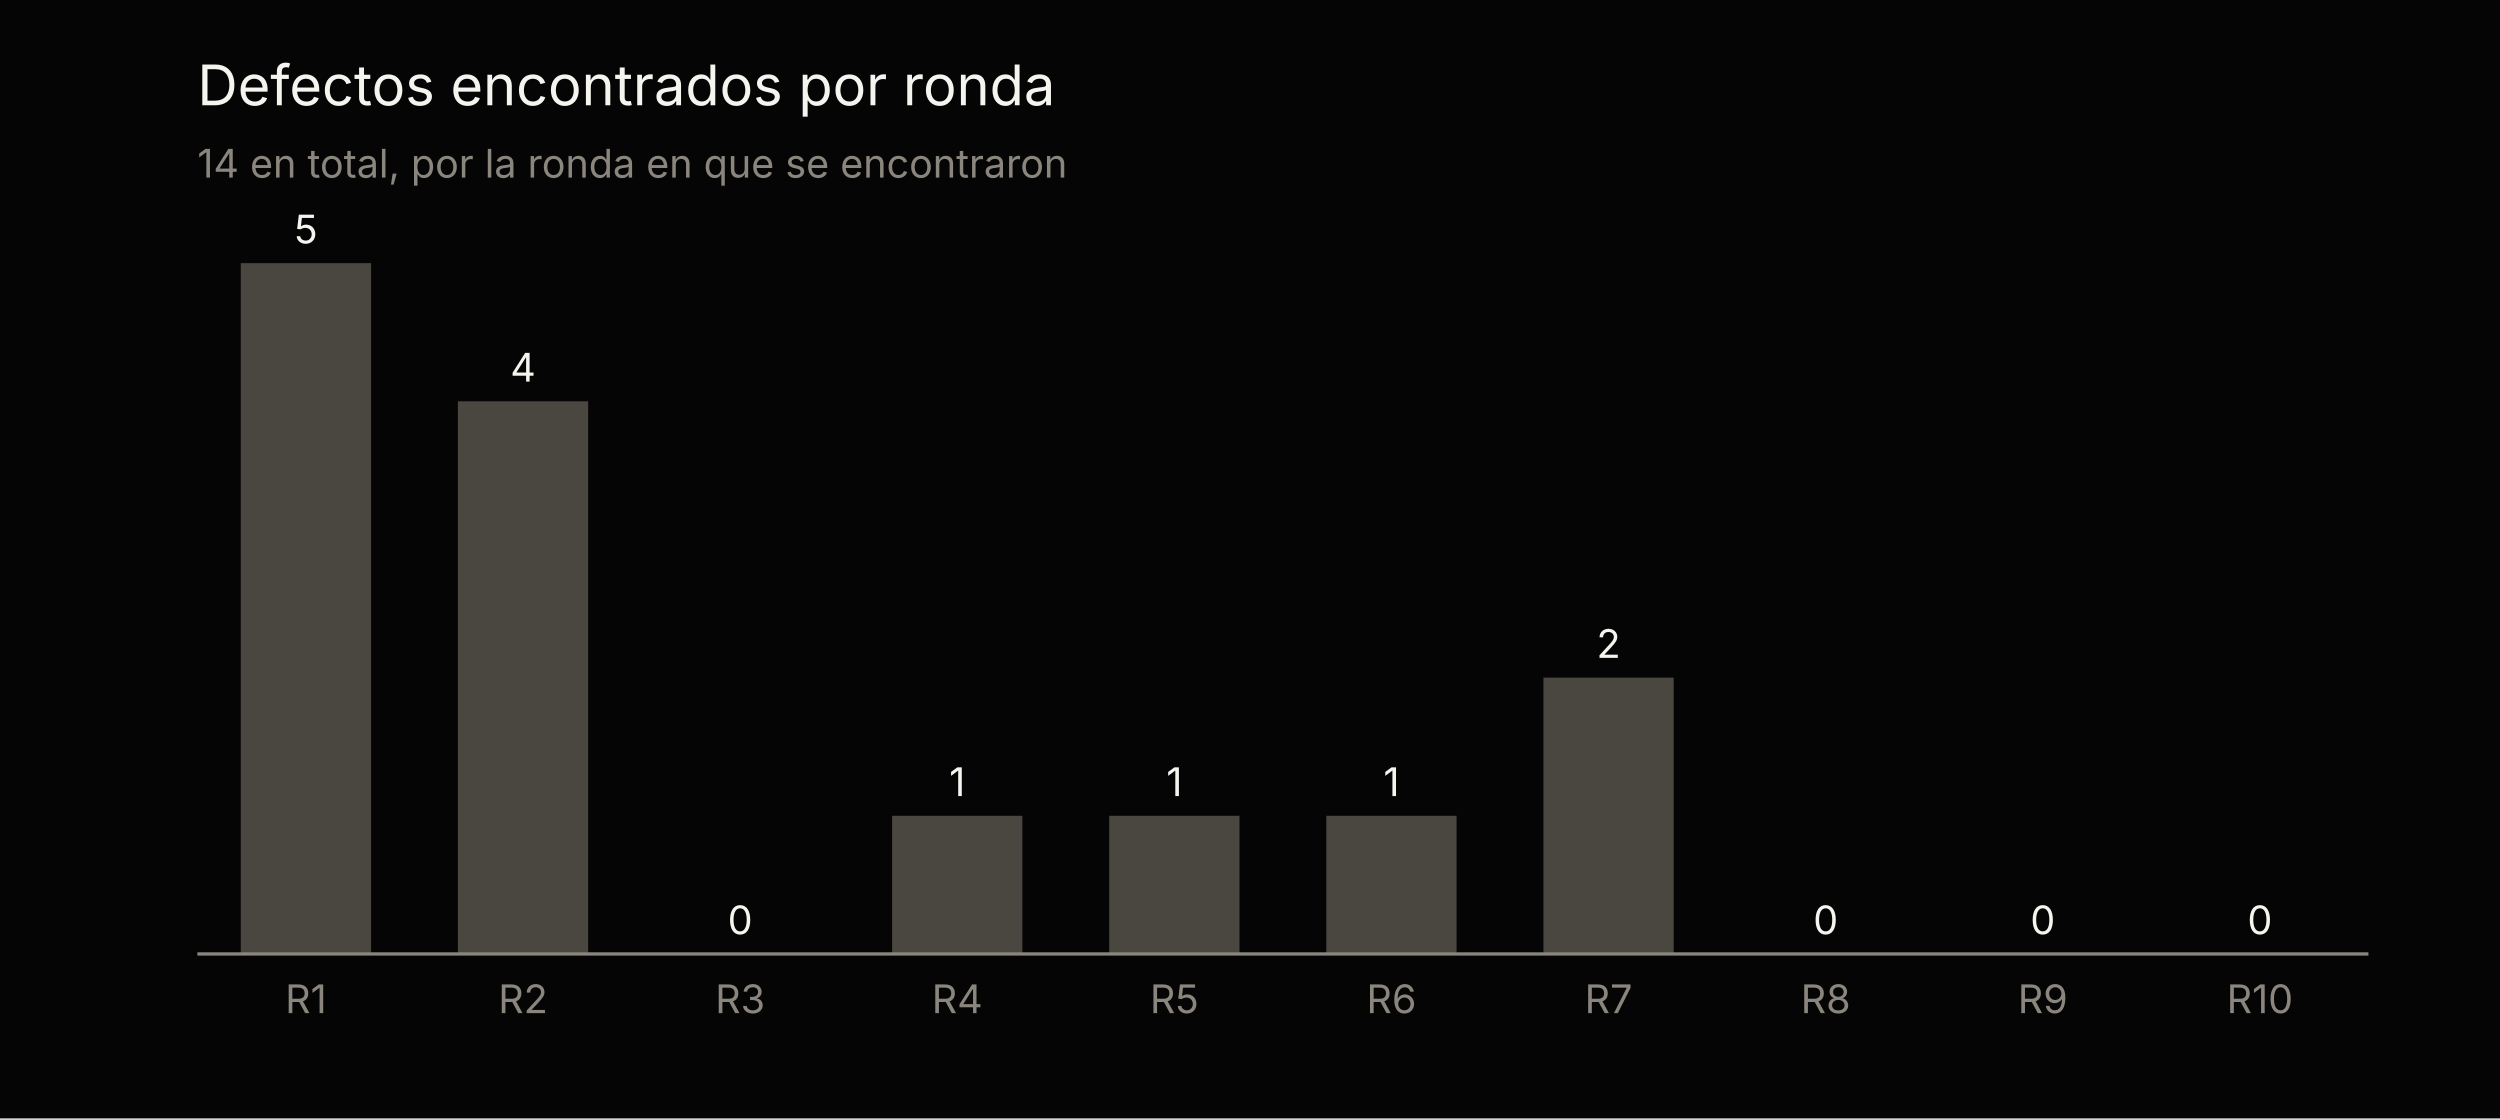
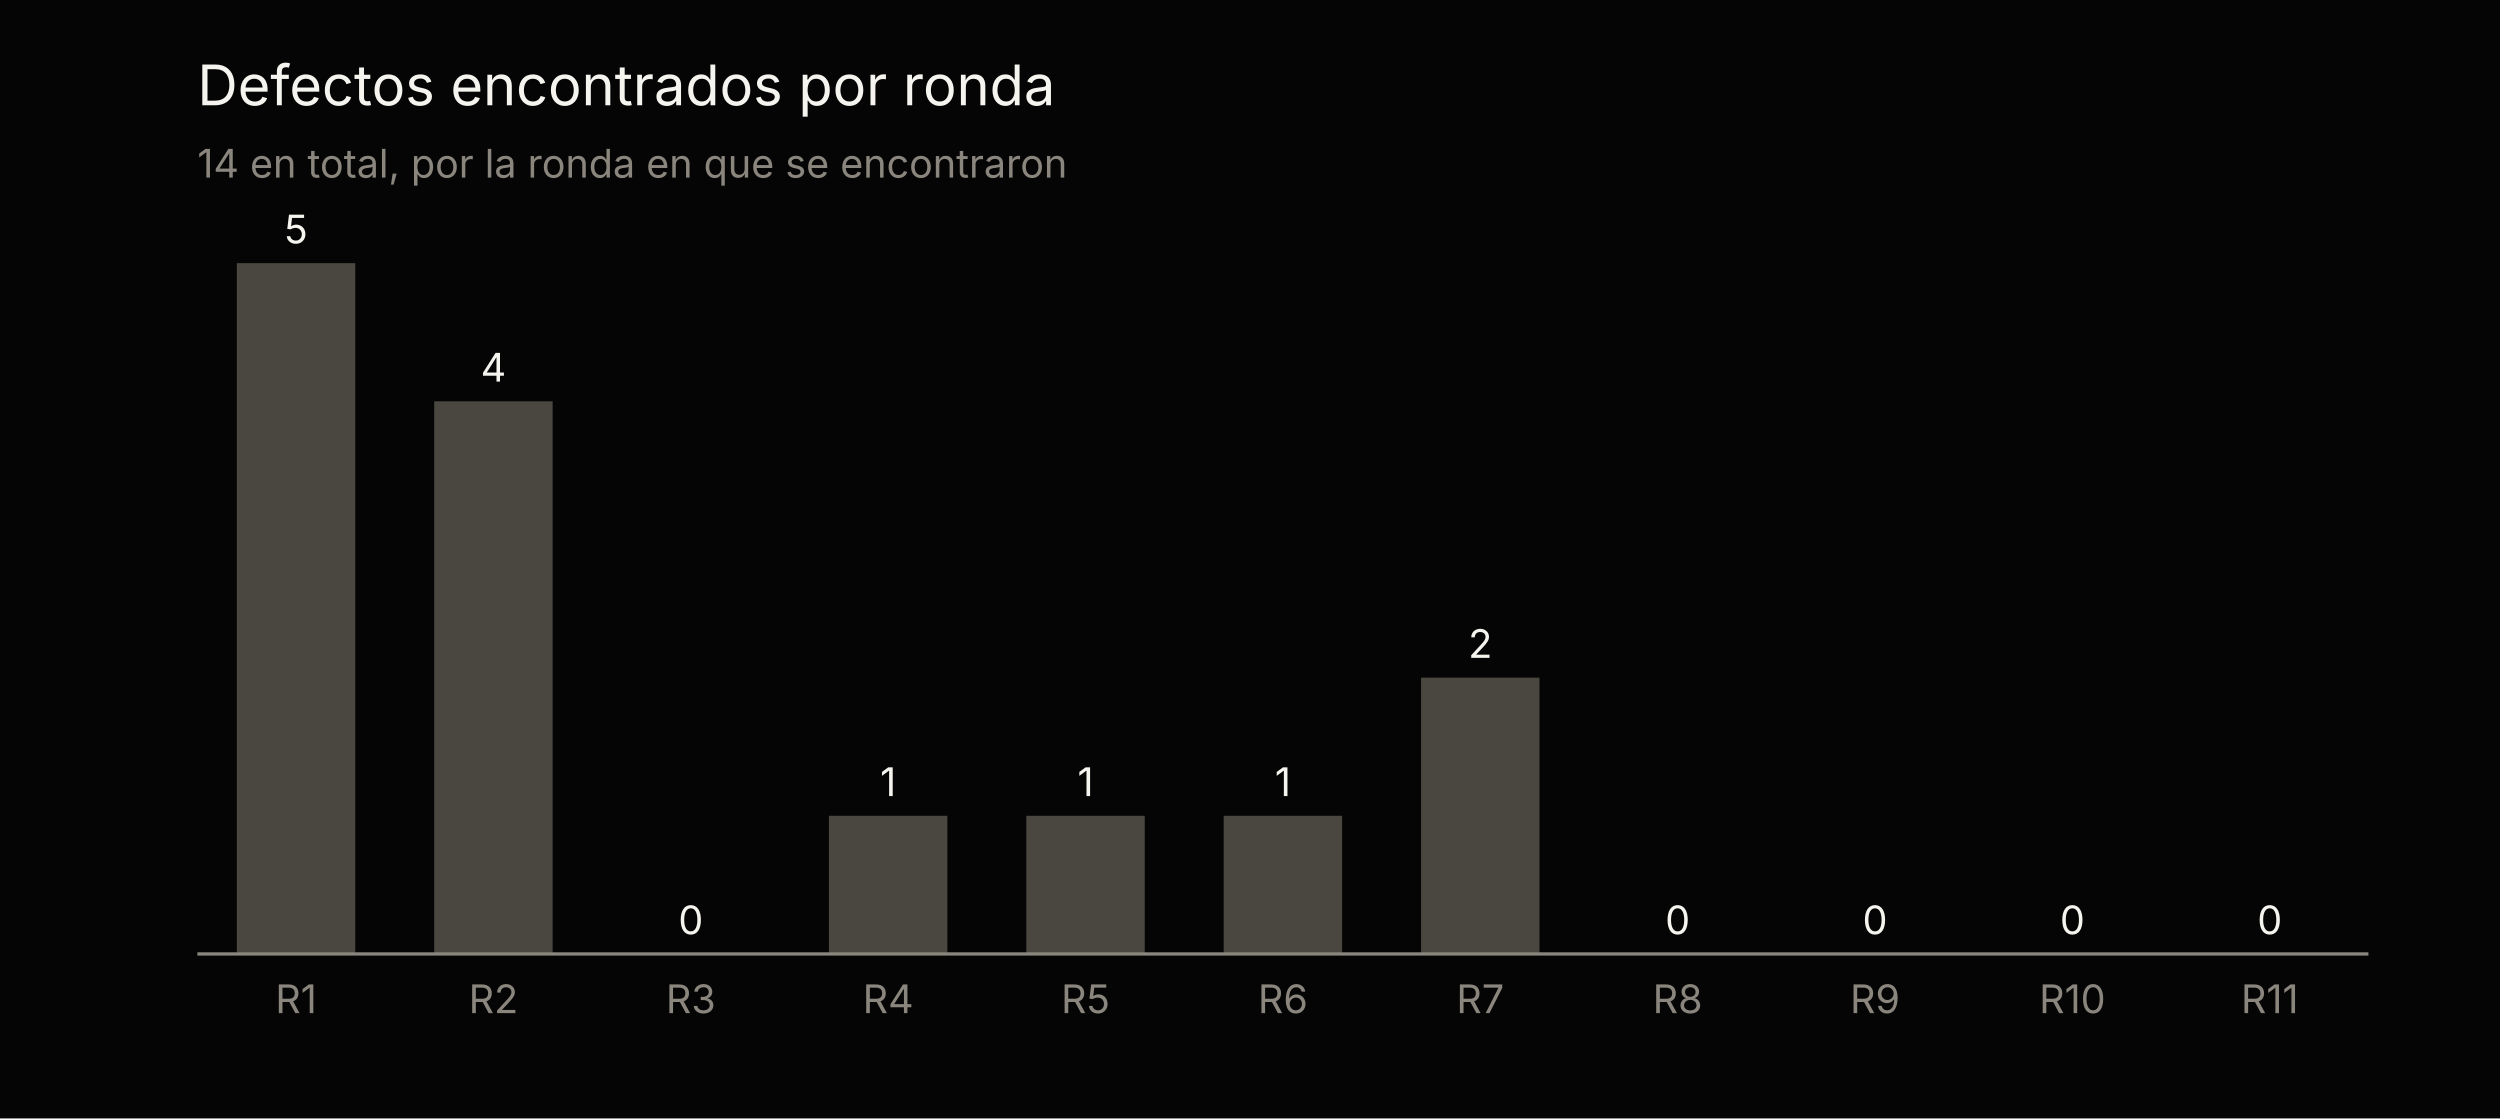
<svg xmlns="http://www.w3.org/2000/svg" viewBox="0 0 760 340" font-family="Inter, Arial, sans-serif" font-size="12">
  <rect width="760" height="340" fill="#050505" />
  <text x="60" y="32" font-size="17" fill="#f5f4ef">Defectos encontrados por ronda</text>
  <text x="60" y="54" fill="#8a867e">14 en total, por la ronda en que se encontraron</text>
-   <rect x="73.2" y="80.0" width="39.6" height="210.0" fill="#4a4740" />
-   <text x="93.0" y="74.0" text-anchor="middle" fill="#f5f4ef">5</text>
-   <text x="93.0" y="308" text-anchor="middle" fill="#8a867e">R1</text>
-   <rect x="139.2" y="122.0" width="39.6" height="168.0" fill="#4a4740" />
-   <text x="159.0" y="116.0" text-anchor="middle" fill="#f5f4ef">4</text>
-   <text x="159.0" y="308" text-anchor="middle" fill="#8a867e">R2</text>
-   <rect x="205.2" y="290.0" width="39.6" height="0.0" fill="#4a4740" />
-   <text x="225.0" y="284.0" text-anchor="middle" fill="#f5f4ef">0</text>
-   <text x="225.0" y="308" text-anchor="middle" fill="#8a867e">R3</text>
-   <rect x="271.2" y="248.0" width="39.6" height="42.0" fill="#4a4740" />
-   <text x="291.0" y="242.0" text-anchor="middle" fill="#f5f4ef">1</text>
-   <text x="291.0" y="308" text-anchor="middle" fill="#8a867e">R4</text>
-   <rect x="337.2" y="248.0" width="39.6" height="42.0" fill="#4a4740" />
-   <text x="357.0" y="242.0" text-anchor="middle" fill="#f5f4ef">1</text>
-   <text x="357.0" y="308" text-anchor="middle" fill="#8a867e">R5</text>
-   <rect x="403.2" y="248.0" width="39.6" height="42.0" fill="#4a4740" />
-   <text x="423.0" y="242.0" text-anchor="middle" fill="#f5f4ef">1</text>
-   <text x="423.0" y="308" text-anchor="middle" fill="#8a867e">R6</text>
-   <rect x="469.2" y="206.0" width="39.6" height="84.0" fill="#4a4740" />
-   <text x="489.0" y="200.0" text-anchor="middle" fill="#f5f4ef">2</text>
-   <text x="489.0" y="308" text-anchor="middle" fill="#8a867e">R7</text>
-   <rect x="535.2" y="290.0" width="39.6" height="0.0" fill="#4a4740" />
-   <text x="555.0" y="284.0" text-anchor="middle" fill="#f5f4ef">0</text>
-   <text x="555.0" y="308" text-anchor="middle" fill="#8a867e">R8</text>
-   <rect x="601.2" y="290.0" width="39.6" height="0.0" fill="#4a4740" />
-   <text x="621.0" y="284.0" text-anchor="middle" fill="#f5f4ef">0</text>
-   <text x="621.0" y="308" text-anchor="middle" fill="#8a867e">R9</text>
-   <rect x="667.2" y="290.0" width="39.6" height="0.0" fill="#d5a84b" />
-   <text x="687.0" y="284.0" text-anchor="middle" fill="#f5f4ef">0</text>
-   <text x="687.0" y="308" text-anchor="middle" fill="#8a867e">R10</text>
+   <rect x="72.0" y="80.0" width="36.0" height="210.0" fill="#4a4740" />
+   <text x="90.0" y="74.0" text-anchor="middle" fill="#f5f4ef">5</text>
+   <text x="90.0" y="308" text-anchor="middle" fill="#8a867e">R1</text>
+   <rect x="132.0" y="122.0" width="36.0" height="168.0" fill="#4a4740" />
+   <text x="150.0" y="116.0" text-anchor="middle" fill="#f5f4ef">4</text>
+   <text x="150.0" y="308" text-anchor="middle" fill="#8a867e">R2</text>
+   <rect x="192.0" y="290.0" width="36.0" height="0.0" fill="#4a4740" />
+   <text x="210.0" y="284.0" text-anchor="middle" fill="#f5f4ef">0</text>
+   <text x="210.0" y="308" text-anchor="middle" fill="#8a867e">R3</text>
+   <rect x="252.0" y="248.0" width="36.0" height="42.0" fill="#4a4740" />
+   <text x="270.0" y="242.0" text-anchor="middle" fill="#f5f4ef">1</text>
+   <text x="270.0" y="308" text-anchor="middle" fill="#8a867e">R4</text>
+   <rect x="312.0" y="248.0" width="36.0" height="42.0" fill="#4a4740" />
+   <text x="330.0" y="242.0" text-anchor="middle" fill="#f5f4ef">1</text>
+   <text x="330.0" y="308" text-anchor="middle" fill="#8a867e">R5</text>
+   <rect x="372.0" y="248.0" width="36.0" height="42.0" fill="#4a4740" />
+   <text x="390.0" y="242.0" text-anchor="middle" fill="#f5f4ef">1</text>
+   <text x="390.0" y="308" text-anchor="middle" fill="#8a867e">R6</text>
+   <rect x="432.0" y="206.0" width="36.0" height="84.0" fill="#4a4740" />
+   <text x="450.0" y="200.0" text-anchor="middle" fill="#f5f4ef">2</text>
+   <text x="450.0" y="308" text-anchor="middle" fill="#8a867e">R7</text>
+   <rect x="492.0" y="290.0" width="36.0" height="0.0" fill="#4a4740" />
+   <text x="510.0" y="284.0" text-anchor="middle" fill="#f5f4ef">0</text>
+   <text x="510.0" y="308" text-anchor="middle" fill="#8a867e">R8</text>
+   <rect x="552.0" y="290.0" width="36.0" height="0.0" fill="#4a4740" />
+   <text x="570.0" y="284.0" text-anchor="middle" fill="#f5f4ef">0</text>
+   <text x="570.0" y="308" text-anchor="middle" fill="#8a867e">R9</text>
+   <rect x="612.0" y="290.0" width="36.0" height="0.0" fill="#4a4740" />
+   <text x="630.0" y="284.0" text-anchor="middle" fill="#f5f4ef">0</text>
+   <text x="630.0" y="308" text-anchor="middle" fill="#8a867e">R10</text>
+   <rect x="672.0" y="290.0" width="36.0" height="0.0" fill="#d5a84b" />
+   <text x="690.0" y="284.0" text-anchor="middle" fill="#f5f4ef">0</text>
+   <text x="690.0" y="308" text-anchor="middle" fill="#8a867e">R11</text>
  <line x1="60" x2="720" y1="290" y2="290" stroke="#8a867e" />
</svg>
